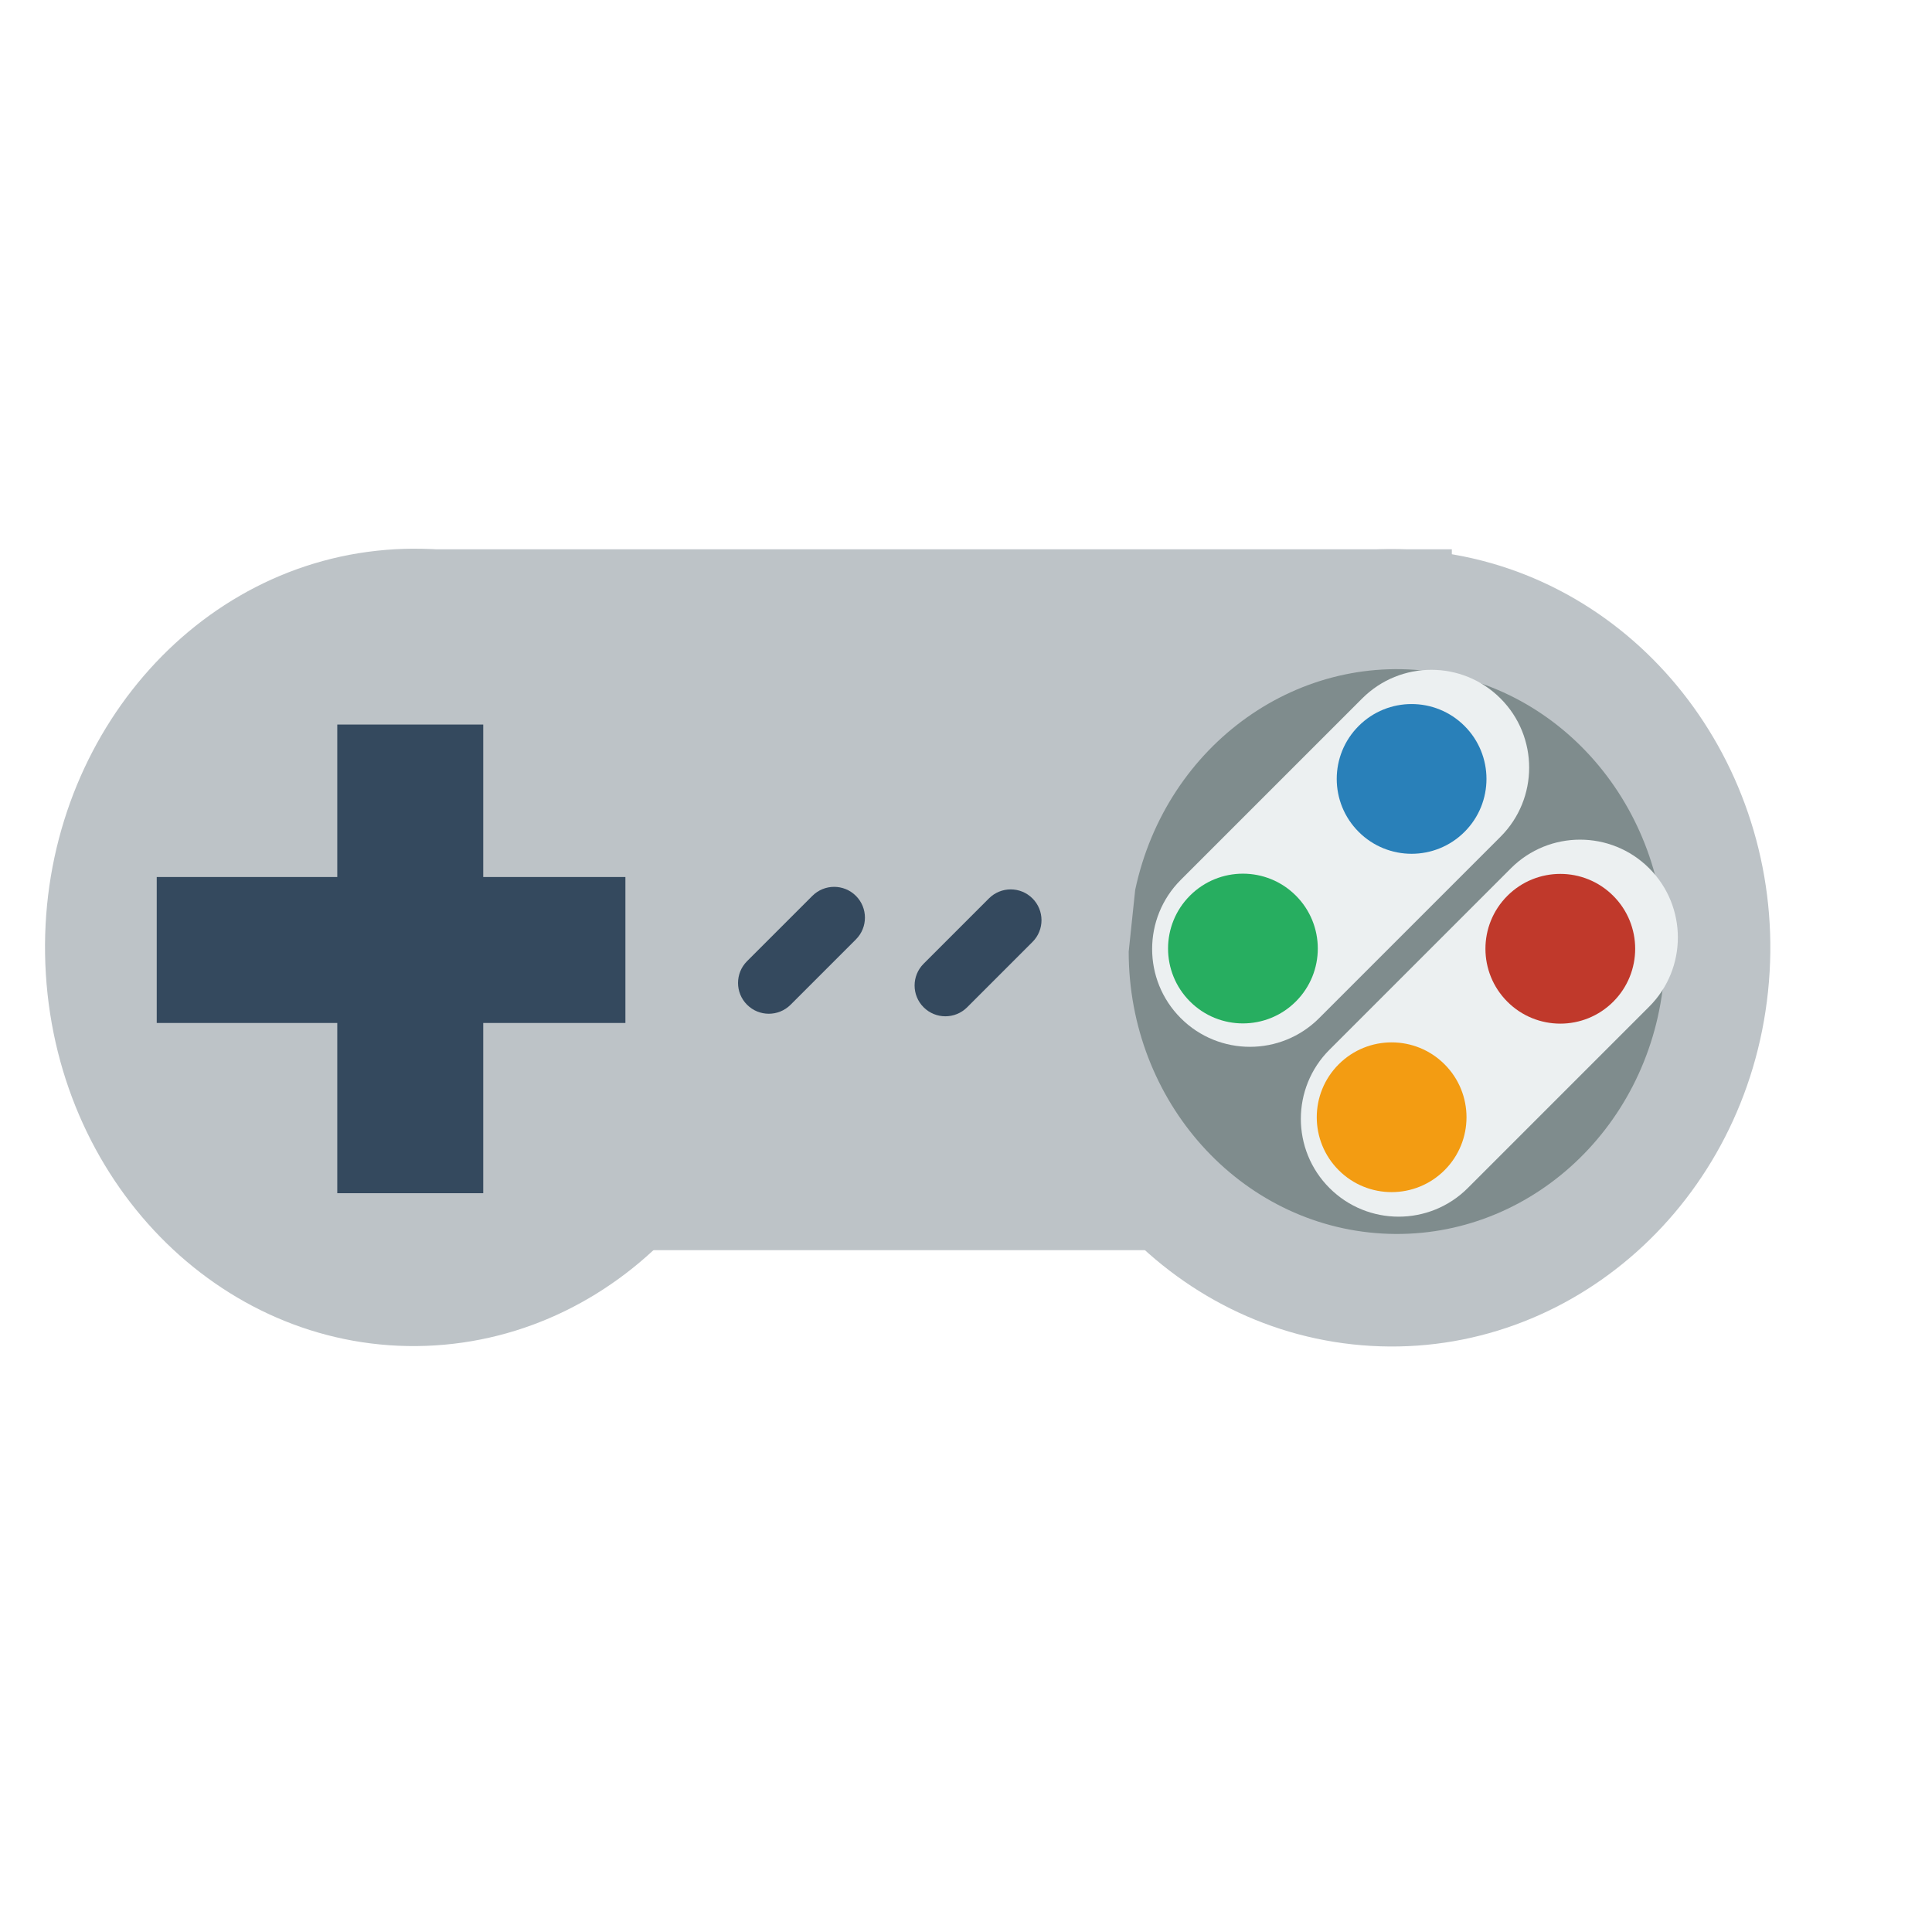
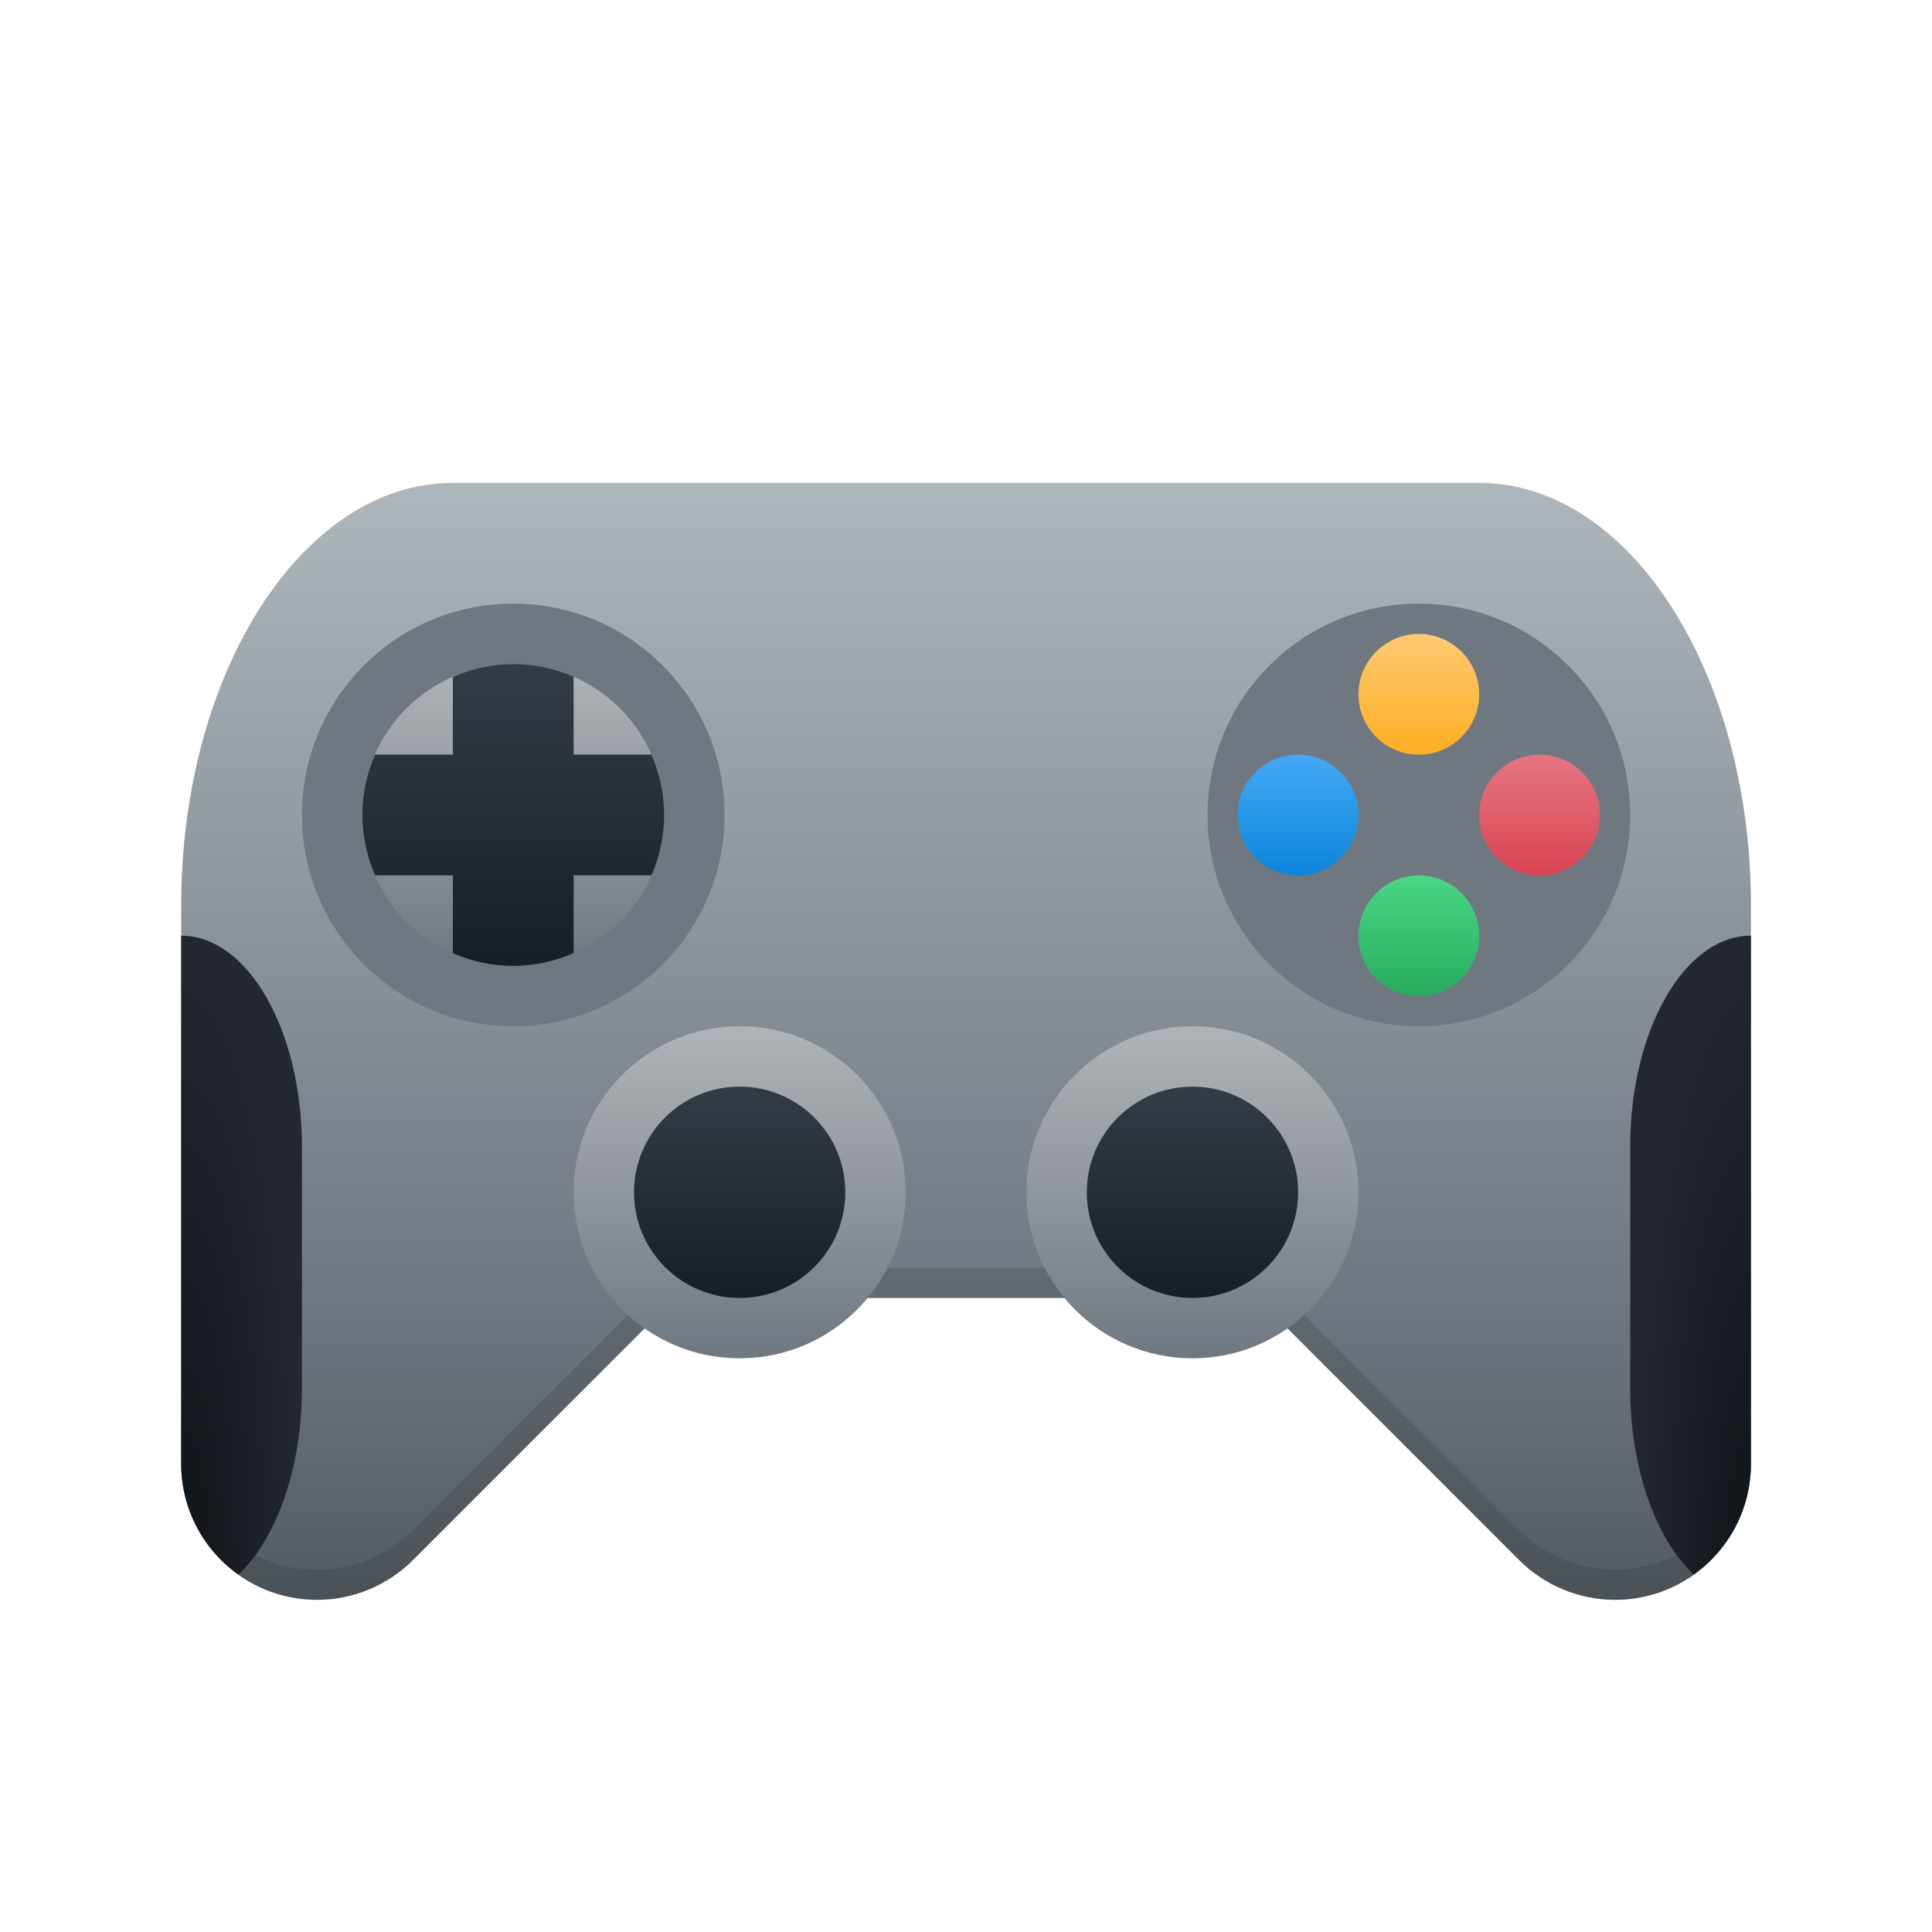
- <svg xmlns="http://www.w3.org/2000/svg" width="38.4pt" height="38.4pt">
-   <defs />
-   <g id="layer1">
-     <rect id="shape0" transform="translate(10.8203, 14.5569)" fill="#bdc3c7" fill-rule="evenodd" stroke="#003bc3" stroke-width="0" stroke-linecap="square" stroke-linejoin="miter" stroke-miterlimit="2.013" width="20.741pt" height="13.93pt" />
-     <path id="shape1" transform="translate(1.19307, 14.5417)" fill="#bdc3c7" fill-rule="evenodd" stroke="#003bc3" stroke-width="0" stroke-linecap="square" stroke-linejoin="miter" stroke-miterlimit="2.013" d="M19.45 9.156C18.747 3.509 14.031 -0.517 8.79 0.054C3.548 0.625 -0.33 5.588 0.022 11.272C0.375 16.957 4.831 21.315 10.096 21.125C15.36 20.934 19.537 16.263 19.537 10.566" />
-     <path id="shape2" transform="translate(26.8493, 14.5526)" fill="#bdc3c7" fill-rule="evenodd" stroke="#003bc3" stroke-width="0" stroke-linecap="square" stroke-linejoin="miter" stroke-miterlimit="2" d="M0 10.569C0.001 16.178 4.164 20.808 9.483 21.115C14.801 21.423 19.421 17.301 20.005 11.726C20.59 6.151 16.936 1.067 11.682 0.145C6.428 -0.777 1.406 2.785 0.242 8.258" />
-     <path id="shape3" transform="translate(29.9117, 17.733)" fill="#7f8c8d" fill-rule="evenodd" stroke="#003bc3" stroke-width="0" stroke-linecap="square" stroke-linejoin="miter" stroke-miterlimit="2" d="M0 7.487C0.001 11.46 2.95 14.74 6.717 14.957C10.485 15.175 13.757 12.255 14.171 8.306C14.585 4.357 11.997 0.756 8.275 0.103C4.554 -0.55 0.996 1.973 0.172 5.85" />
-     <rect id="shape4" transform="translate(8.93816, 19.2013)" fill="#34495e" fill-rule="evenodd" stroke="#003bc3" stroke-width="0" stroke-linecap="square" stroke-linejoin="miter" stroke-miterlimit="2.013" width="2.901pt" height="9.315pt" />
-     <rect id="shape5" transform="matrix(-5.82867e-16 1 -1 -5.82867e-16 16.5737 23.2418)" fill="#34495e" fill-rule="evenodd" stroke="#003bc3" stroke-width="0" stroke-linecap="square" stroke-linejoin="miter" stroke-miterlimit="2" width="2.901pt" height="9.315pt" />
-     <rect id="shape6" transform="matrix(0.707107 0.707107 -0.707107 0.707107 22.1056 23.1644)" fill="#34495e" fill-rule="evenodd" stroke="#003bc3" stroke-width="0" stroke-linecap="square" stroke-linejoin="miter" stroke-miterlimit="2.013" width="1.224pt" height="3.06pt" rx="0.612pt" ry="0.612pt" />
-     <rect id="shape7" transform="matrix(0.707107 0.707107 -0.707107 0.707107 26.7848 23.2319)" fill="#34495e" fill-rule="evenodd" stroke="#003bc3" stroke-width="0" stroke-linecap="square" stroke-linejoin="miter" stroke-miterlimit="2" width="1.224pt" height="3.06pt" rx="0.612pt" ry="0.612pt" />
-     <rect id="shape8" transform="matrix(0.707107 -0.707107 0.707107 0.707107 29.4592 25.1499)" fill="#ecf0f1" fill-rule="evenodd" stroke="#003bc3" stroke-width="0" stroke-linecap="square" stroke-linejoin="miter" stroke-miterlimit="2.013" width="8.987pt" height="3.888pt" rx="1.944pt" ry="1.944pt" />
-     <path id="shape9" transform="matrix(0.707107 -0.707107 0.707107 0.707107 30.133 25.1373)" fill="#27ae60" fill-rule="evenodd" stroke="#003bc3" stroke-width="0" stroke-linecap="square" stroke-linejoin="miter" stroke-miterlimit="2" d="M3.968 1.984C3.968 0.888 3.08 6.70926e-17 1.984 0C0.888 -6.70926e-17 1.34185e-16 0.888 0 1.984C-1.34185e-16 3.08 0.888 3.968 1.984 3.968C3.08 3.968 3.968 3.08 3.968 1.984" />
-     <path id="shape10" transform="matrix(0.707107 -0.707107 0.707107 0.707107 34.6031 20.6421)" fill="#2980b9" fill-rule="evenodd" stroke="#003bc3" stroke-width="0" stroke-linecap="square" stroke-linejoin="miter" stroke-miterlimit="2" d="M3.968 1.984C3.968 0.888 3.08 6.70926e-17 1.984 0C0.888 -6.70926e-17 1.34185e-16 0.888 0 1.984C-1.34185e-16 3.08 0.888 3.968 1.984 3.968C3.08 3.968 3.968 3.08 3.968 1.984" />
-     <rect id="shape11" transform="matrix(0.707107 -0.707107 0.707107 0.707107 33.4001 29.6511)" fill="#ecf0f1" fill-rule="evenodd" stroke="#003bc3" stroke-width="0" stroke-linecap="square" stroke-linejoin="miter" stroke-miterlimit="2" width="8.987pt" height="3.888pt" rx="1.944pt" ry="1.944pt" />
-     <path id="shape12" transform="matrix(0.707107 -0.707107 0.707107 0.707107 34.0739 29.6082)" fill="#f39c12" fill-rule="evenodd" stroke="#003bc3" stroke-width="0" stroke-linecap="square" stroke-linejoin="miter" stroke-miterlimit="2" d="M3.968 1.984C3.968 0.888 3.08 6.70926e-17 1.984 0C0.888 -6.70926e-17 1.34185e-16 0.888 0 1.984C-1.34185e-16 3.08 0.888 3.968 1.984 3.968C3.08 3.968 3.968 3.08 3.968 1.984" />
-     <path id="shape13" transform="matrix(0.707107 -0.707107 0.707107 0.707107 38.544 25.1433)" fill="#c0392b" fill-rule="evenodd" stroke="#003bc3" stroke-width="0" stroke-linecap="square" stroke-linejoin="miter" stroke-miterlimit="2" d="M3.968 1.984C3.968 0.888 3.08 6.70926e-17 1.984 0C0.888 -6.70926e-17 1.34185e-16 0.888 0 1.984C-1.34185e-16 3.08 0.888 3.968 1.984 3.968C3.08 3.968 3.968 3.08 3.968 1.984" />
+ <svg xmlns="http://www.w3.org/2000/svg" xmlns:xlink="http://www.w3.org/1999/xlink" viewBox="0 0 64 64">
+   <linearGradient id="k" gradientUnits="userSpaceOnUse" x1="47" x2="47" y1="25" y2="21">
+     <stop offset="0" stop-color="#fdae23" />
+     <stop offset="1" stop-color="#fdca73" />
+   </linearGradient>
+   <linearGradient id="l" gradientUnits="userSpaceOnUse" x1="51" x2="51" y1="29" y2="25">
+     <stop offset="0" stop-color="#da4453" />
+     <stop offset="1" stop-color="#e47681" />
+   </linearGradient>
+   <linearGradient id="n" gradientUnits="userSpaceOnUse" x1="43" x2="43" y1="29" y2="25">
+     <stop offset="0" stop-color="#0c85dc" />
+     <stop offset="1" stop-color="#43aaf5" />
+   </linearGradient>
+   <linearGradient id="m" gradientUnits="userSpaceOnUse" x1="47" x2="47" y1="33" y2="29">
+     <stop offset="0" stop-color="#27ab5f" />
+     <stop offset="1" stop-color="#4bd786" />
+   </linearGradient>
+   <linearGradient id="a">
+     <stop offset="0" stop-color="#0f1419" />
+     <stop offset="1" stop-color="#22282e" />
+   </linearGradient>
+   <linearGradient id="c">
+     <stop offset="0" stop-color="#171e25" />
+     <stop offset="1" stop-color="#333c45" />
+   </linearGradient>
+   <linearGradient id="b">
+     <stop offset="0" stop-color="#6f7881" />
+     <stop offset="1" stop-color="#b0b4b8" />
+   </linearGradient>
+   <linearGradient id="d" gradientUnits="userSpaceOnUse" x1="32" x2="32" y1="53" y2="16">
+     <stop offset="0" stop-color="#535a61" />
+     <stop offset=".27" stop-color="#6f7881" />
+     <stop offset="1" stop-color="#adb6bb" />
+   </linearGradient>
+   <radialGradient id="i" cx="387.57" cy="537.57" gradientTransform="matrix(4 .00042 -.00224 21 -1543.06 -11237)" gradientUnits="userSpaceOnUse" r="1" xlink:href="#a" />
+   <linearGradient id="e" gradientUnits="userSpaceOnUse" x1="22" x2="22" xlink:href="#b" y1="32" y2="22" />
+   <linearGradient id="f" gradientUnits="userSpaceOnUse" x1="12" x2="12" xlink:href="#c" y1="32" y2="22" />
+   <linearGradient id="g" gradientUnits="userSpaceOnUse" x1="32" x2="32" xlink:href="#b" y1="45" y2="34" />
+   <linearGradient id="h" gradientUnits="userSpaceOnUse" x1="32" x2="32" xlink:href="#c" y1="43" y2="36" />
+   <radialGradient id="j" cx="387.57" cy="537.57" gradientTransform="matrix(-4 .00002 .00014 21 1608.26 -11236.8)" gradientUnits="userSpaceOnUse" r="1" xlink:href="#a" />
+   <g fill-rule="evenodd">
+     <path d="M15.002 15.996a9 14 0 0 0-9 14v18.5a4.5 4.5 0 0 0 4.5 4.5 4.5 4.5 0 0 0 3.18-1.32l8.68-8.68h19.28l8.68 8.68a4.5 4.5 0 0 0 3.18 1.32 4.5 4.5 0 0 0 4.5-4.5v-18.5a9 14 0 0 0-9-14z" fill="url(#d)" />
+     <path d="M22.36 42l-8.68 8.68A4.5 4.5 0 0 1 10.5 52 4.5 4.5 0 0 1 6 47.5v1a4.5 4.5 0 0 0 4.5 4.5 4.5 4.5 0 0 0 3.18-1.32L22.36 43h19.28l8.68 8.68A4.5 4.5 0 0 0 53.5 53a4.5 4.5 0 0 0 4.5-4.5v-1a4.5 4.5 0 0 1-4.5 4.5 4.5 4.5 0 0 1-3.18-1.32L41.64 42z" fill="#292c2f" opacity=".2" />
+     <path d="M54.002 26.996a7 7 0 0 1-7 7 7 7 0 0 1-7-7 7 7 0 0 1 7-7 7 7 0 0 1 7 7zm-30 0a7 7 0 0 1-7 7 7 7 0 0 1-7-7 7 7 0 0 1 7-7 7 7 0 0 1 7 7z" fill="#6f7881" />
+     <circle cx="17" cy="27" fill="url(#e)" r="5" />
+     <path d="M17.002 21.996a5 5 0 0 0-2 .424v2.576h-2.58a5 5 0 0 0-.42 2 5 5 0 0 0 .424 2h2.576v2.58a5 5 0 0 0 2 .42 5 5 0 0 0 2-.424v-2.576h2.58a5 5 0 0 0 .42-2 5 5 0 0 0-.422-2h-2.578v-2.58a5 5 0 0 0-2-.42z" fill="url(#f)" />
+     <path d="M45.002 39.496a5.5 5.5 0 0 1-5.5 5.5 5.5 5.5 0 0 1-5.5-5.5 5.5 5.5 0 0 1 5.5-5.5 5.5 5.5 0 0 1 5.5 5.5zm-15 0a5.5 5.5 0 0 1-5.5 5.5 5.5 5.5 0 0 1-5.5-5.5 5.5 5.5 0 0 1 5.5-5.5 5.5 5.5 0 0 1 5.5 5.5z" fill="url(#g)" />
+     <path d="M43.002 39.496a3.5 3.5 0 0 1-3.5 3.5 3.5 3.5 0 0 1-3.5-3.5 3.5 3.5 0 0 1 3.5-3.5 3.5 3.5 0 0 1 3.5 3.5zm-15 0a3.5 3.5 0 0 1-3.5 3.5 3.5 3.5 0 0 1-3.5-3.5 3.5 3.5 0 0 1 3.5-3.5 3.5 3.5 0 0 1 3.5 3.5z" fill="url(#h)" />
+     <path d="M6.002 30.996v17.5a4.5 4.5 0 0 0 1.896 3.662 4 7 0 0 0 2.104-6.162v-8a4 7 0 0 0-4-7z" fill="url(#i)" />
+     <path d="M58.002 30.996v17.5a4.5 4.5 0 0 1-1.894 3.662 4 7 0 0 1-2.106-6.162v-8a4 7 0 0 1 4-7z" fill="url(#j)" />
+     <circle cx="47" cy="23" fill="url(#k)" r="2" />
+     <circle cx="51" cy="27" fill="url(#l)" r="2" />
+     <circle cx="47" cy="31" fill="url(#m)" r="2" />
+     <circle cx="43" cy="27" fill="url(#n)" r="2" />
  </g>
</svg>
